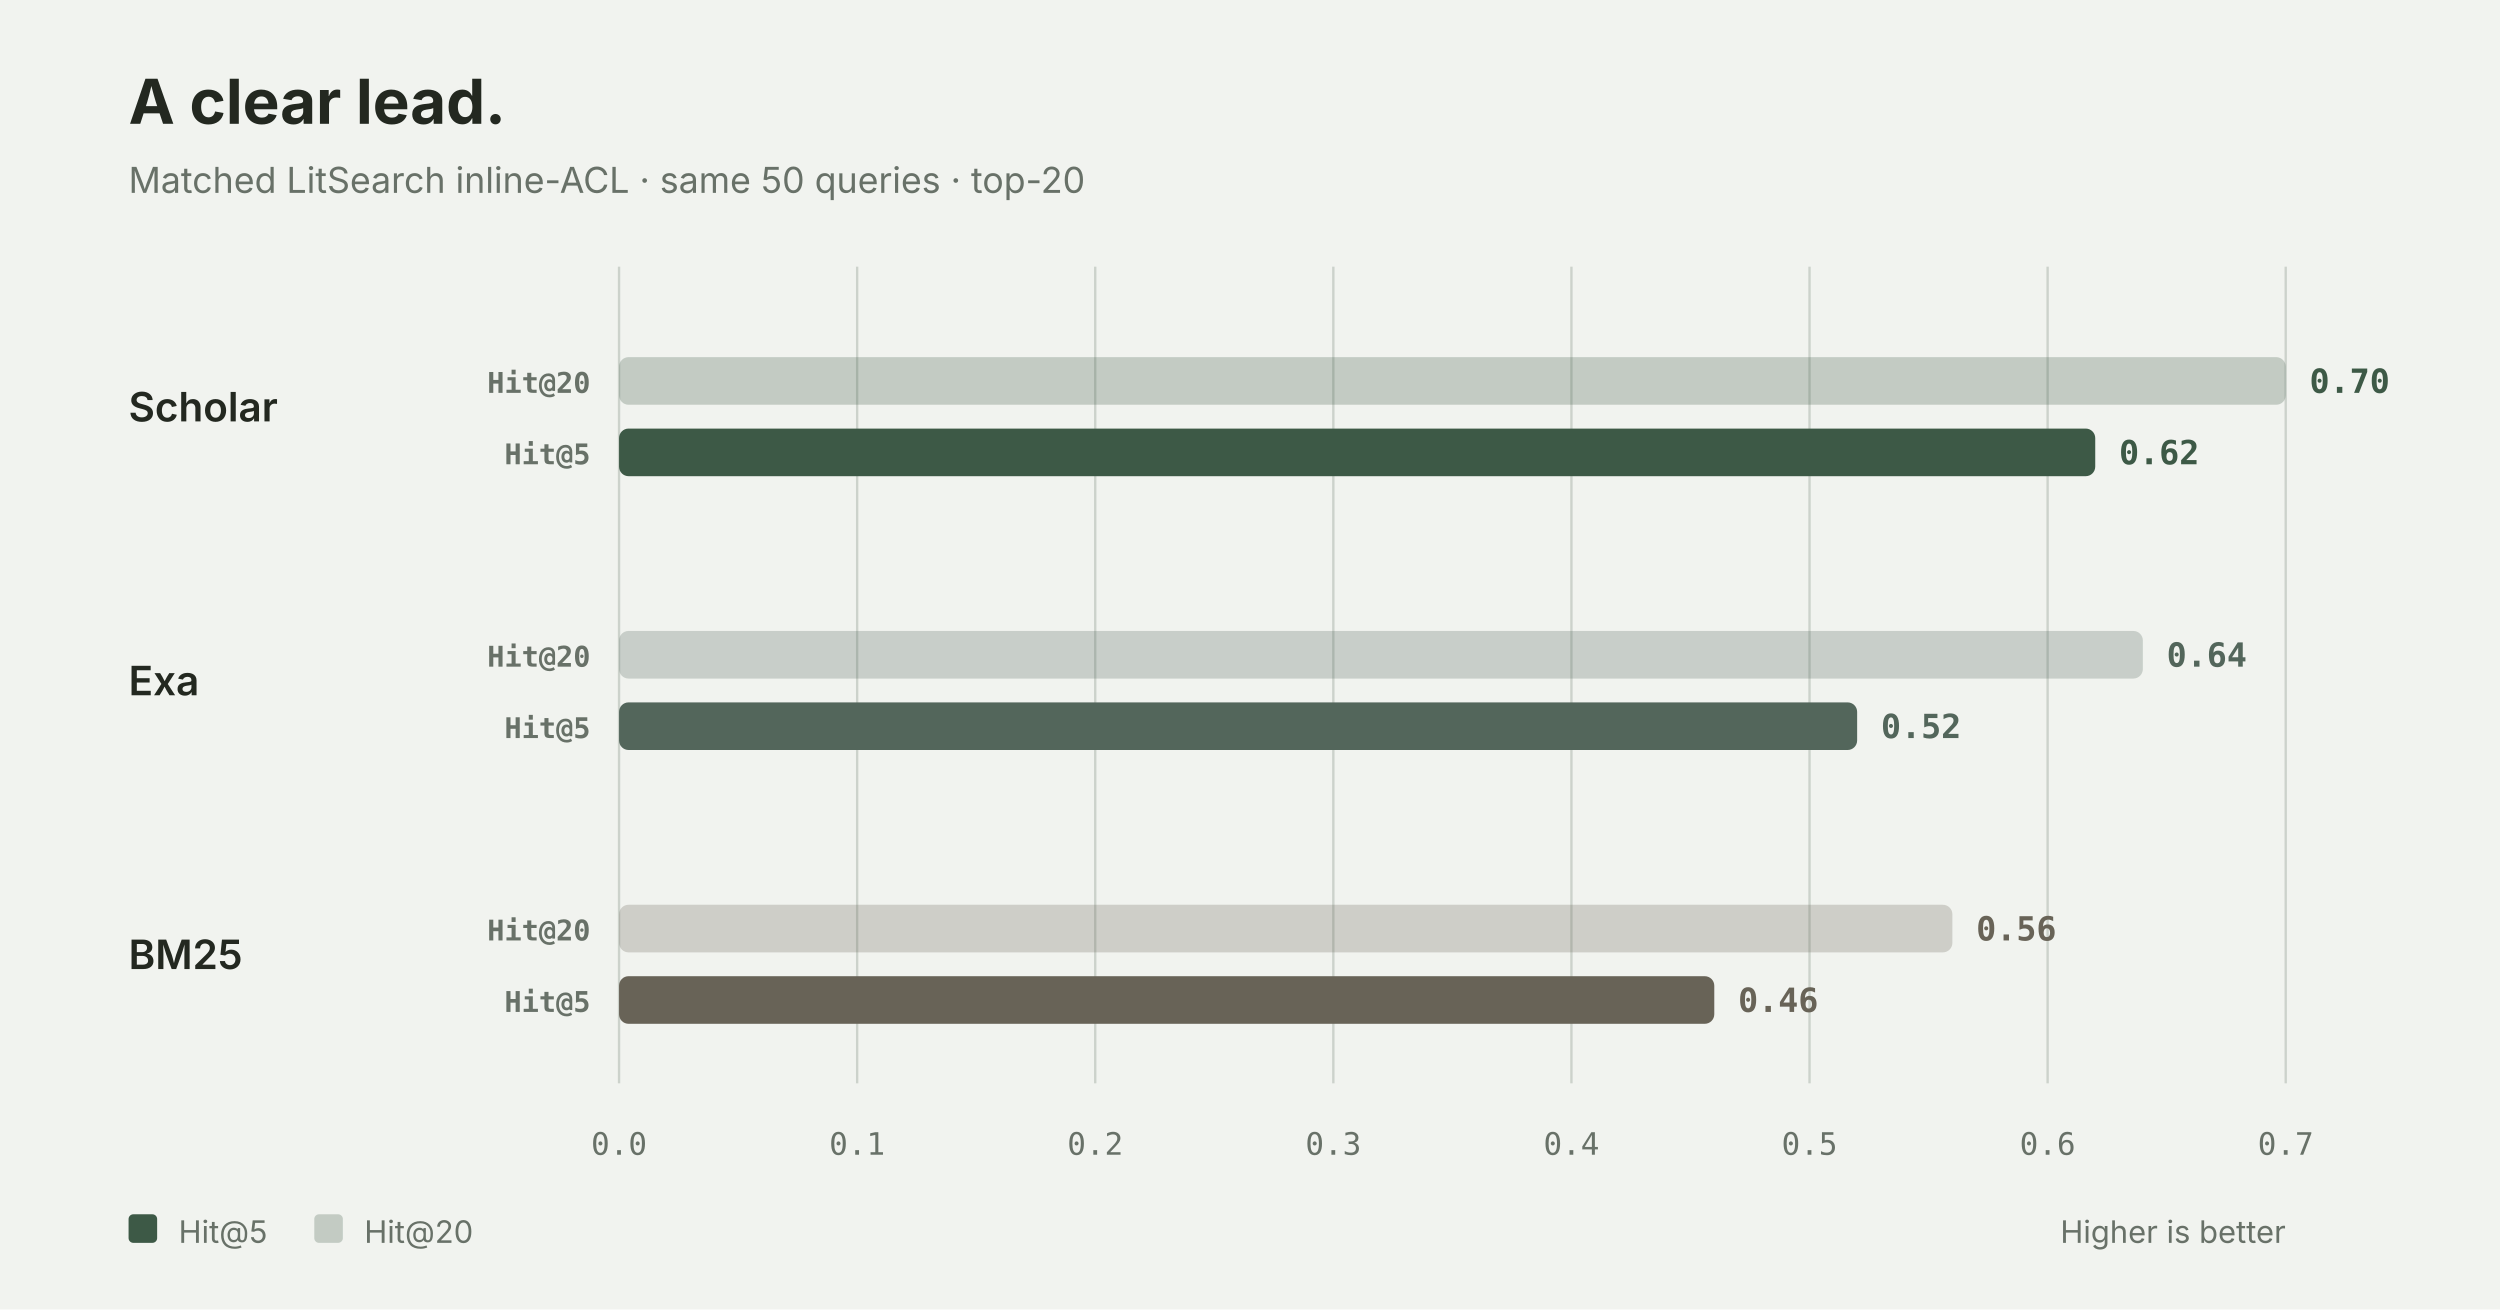
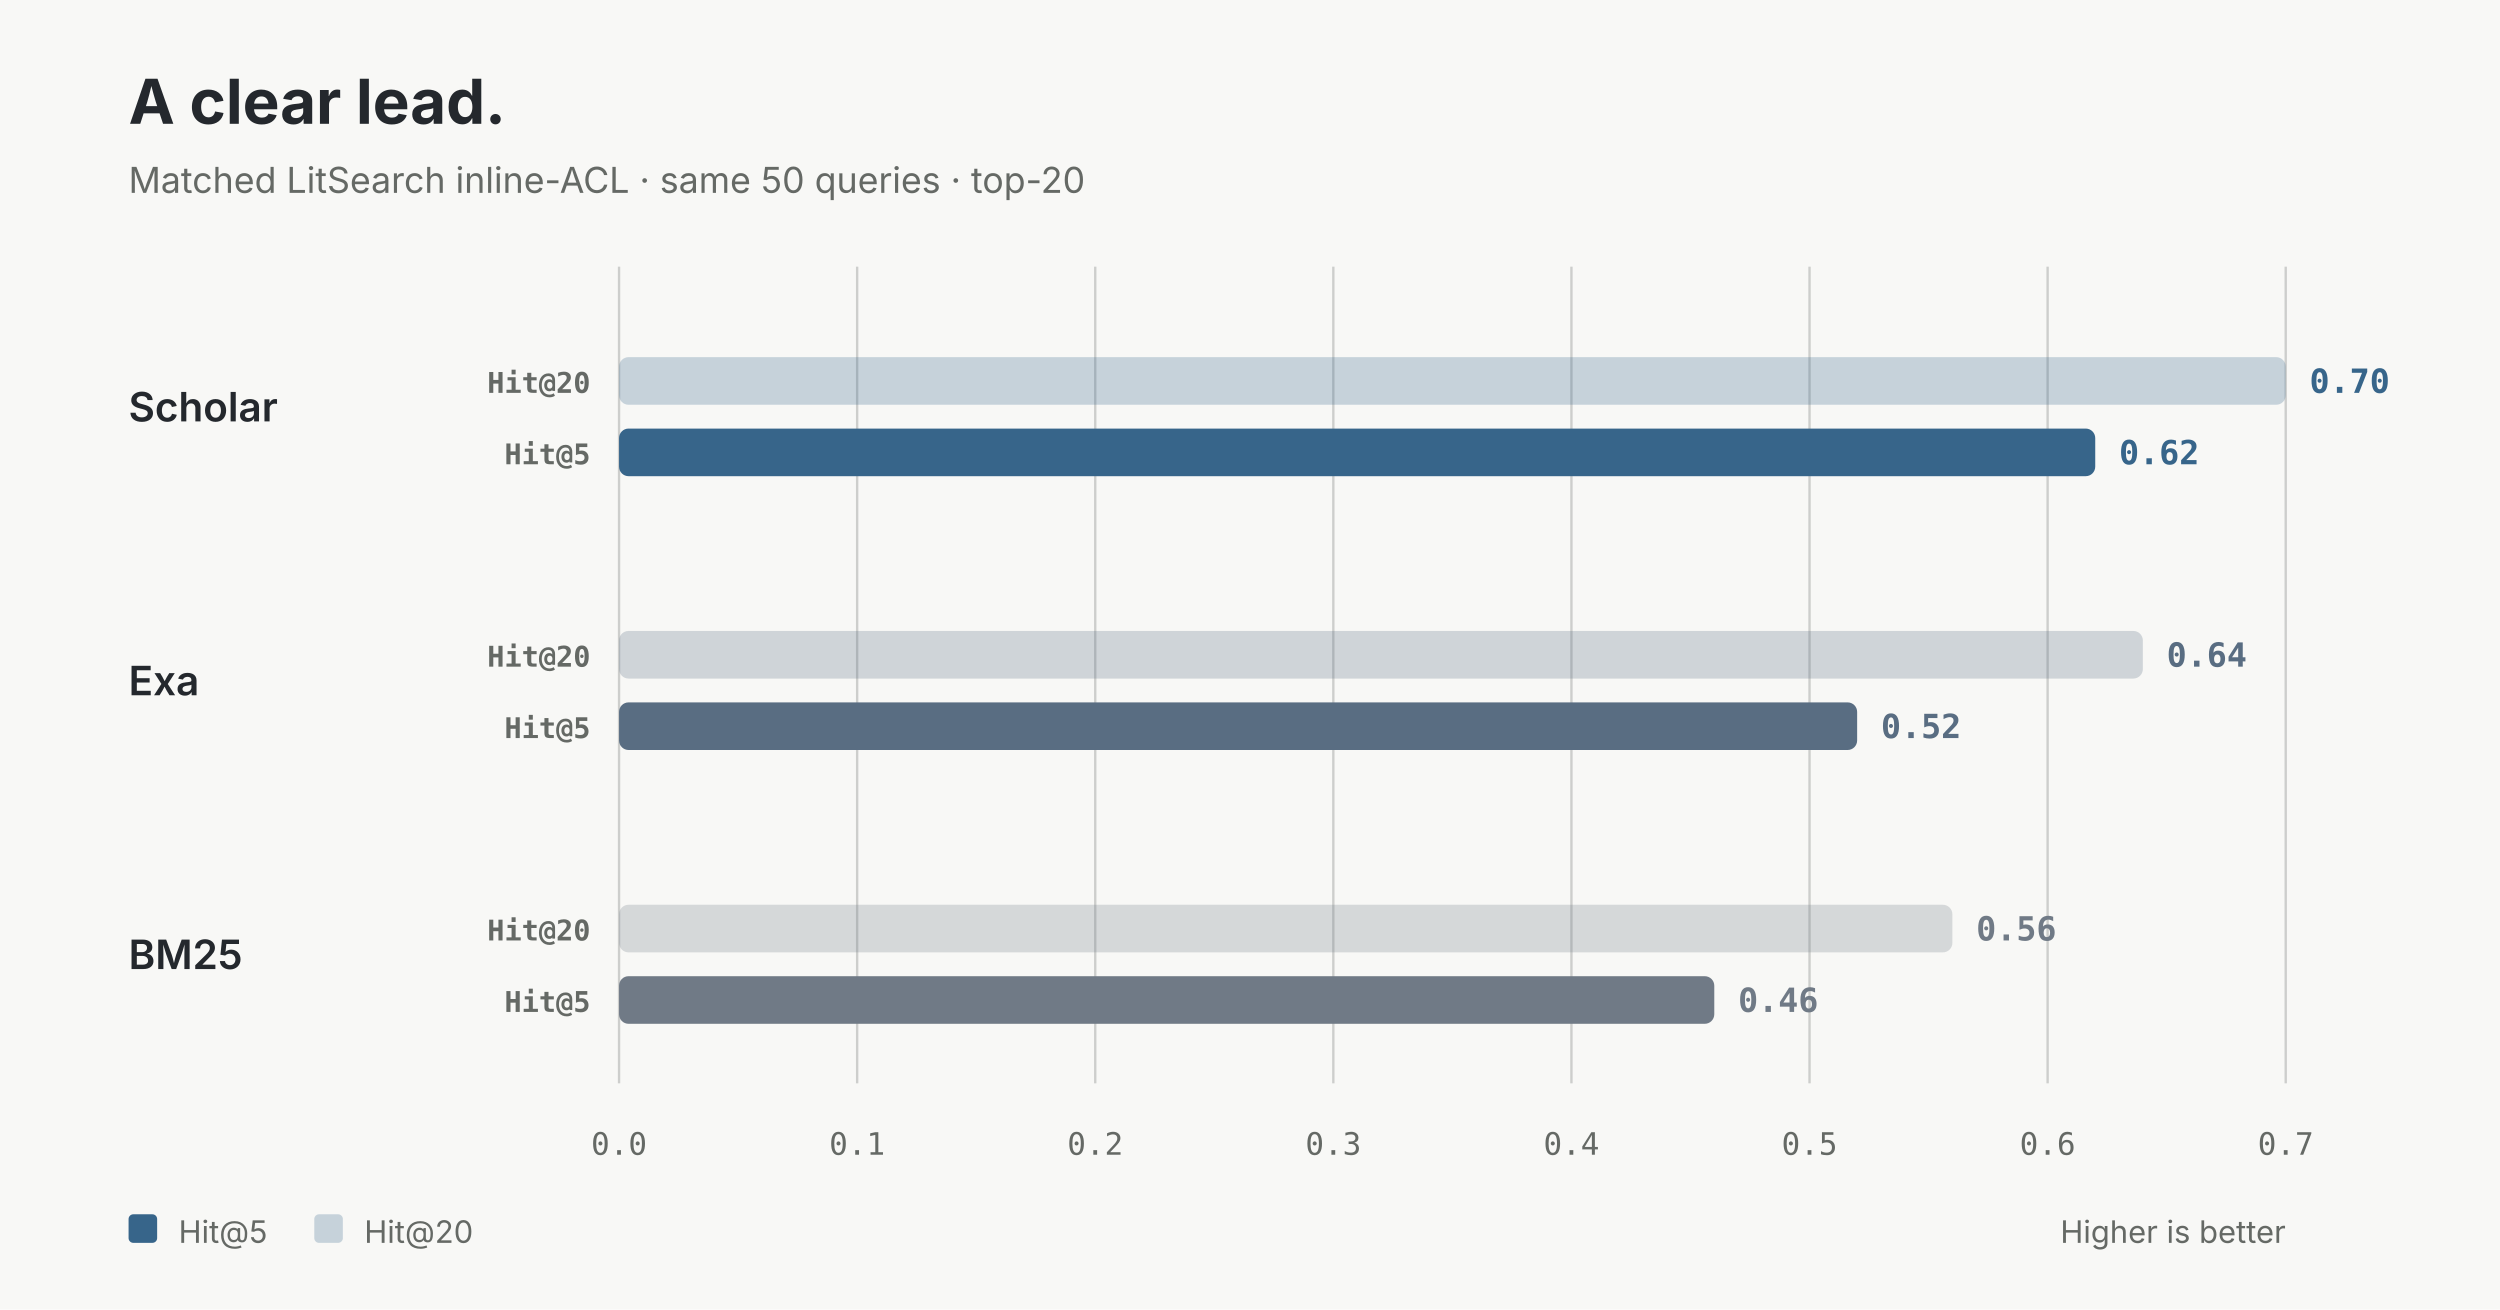
<svg xmlns="http://www.w3.org/2000/svg" width="1050" height="550" viewBox="0 0 1050 550" role="img">
-   <rect width="100%" height="100%" fill="#F1F3EF" />
-   <text x="54.0" y="52.0" font-family="Inter, IBM Plex Sans, ui-sans-serif, system-ui, sans-serif" font-size="26" font-weight="650" fill="#232820" text-anchor="start">A clear lead.</text>
-   <text x="54.0" y="81.0" font-family="Inter, IBM Plex Sans, ui-sans-serif, system-ui, sans-serif" font-size="15" font-weight="400" fill="#687168" text-anchor="start">Matched LitSearch inline-ACL · same 50 queries · top-20</text>
-   <line x1="260.0" y1="112" x2="260.0" y2="455" stroke="#CCD2CB" />
-   <text x="260.0" y="485.0" font-family="IBM Plex Mono, SFMono-Regular, Consolas, monospace" font-size="13" font-weight="400" fill="#687168" text-anchor="middle">0.0</text>
-   <line x1="360.0" y1="112" x2="360.0" y2="455" stroke="#CCD2CB" />
-   <text x="360.0" y="485.0" font-family="IBM Plex Mono, SFMono-Regular, Consolas, monospace" font-size="13" font-weight="400" fill="#687168" text-anchor="middle">0.1</text>
-   <line x1="460.0" y1="112" x2="460.0" y2="455" stroke="#CCD2CB" />
-   <text x="460.0" y="485.0" font-family="IBM Plex Mono, SFMono-Regular, Consolas, monospace" font-size="13" font-weight="400" fill="#687168" text-anchor="middle">0.2</text>
-   <line x1="560.0" y1="112" x2="560.0" y2="455" stroke="#CCD2CB" />
-   <text x="560.0" y="485.0" font-family="IBM Plex Mono, SFMono-Regular, Consolas, monospace" font-size="13" font-weight="400" fill="#687168" text-anchor="middle">0.3</text>
-   <line x1="660.0" y1="112" x2="660.0" y2="455" stroke="#CCD2CB" />
-   <text x="660.0" y="485.0" font-family="IBM Plex Mono, SFMono-Regular, Consolas, monospace" font-size="13" font-weight="400" fill="#687168" text-anchor="middle">0.4</text>
-   <line x1="760.0" y1="112" x2="760.0" y2="455" stroke="#CCD2CB" />
-   <text x="760.0" y="485.0" font-family="IBM Plex Mono, SFMono-Regular, Consolas, monospace" font-size="13" font-weight="400" fill="#687168" text-anchor="middle">0.5</text>
-   <line x1="860.0" y1="112" x2="860.0" y2="455" stroke="#CCD2CB" />
-   <text x="860.0" y="485.0" font-family="IBM Plex Mono, SFMono-Regular, Consolas, monospace" font-size="13" font-weight="400" fill="#687168" text-anchor="middle">0.6</text>
-   <line x1="960.0" y1="112" x2="960.0" y2="455" stroke="#CCD2CB" />
-   <text x="960.0" y="485.0" font-family="IBM Plex Mono, SFMono-Regular, Consolas, monospace" font-size="13" font-weight="400" fill="#687168" text-anchor="middle">0.7</text>
-   <text x="54.0" y="177.0" font-family="Inter, IBM Plex Sans, ui-sans-serif, system-ui, sans-serif" font-size="17" font-weight="600" fill="#232820" text-anchor="start">Scholar</text>
-   <rect x="260" y="150" width="700.0" height="20" rx="4" fill="#3D5946" opacity="0.26" />
-   <text x="970.0" y="165.0" font-family="IBM Plex Mono, SFMono-Regular, Consolas, monospace" font-size="14" font-weight="650" fill="#3D5946" text-anchor="start">0.70</text>
-   <text x="248.0" y="165.0" font-family="IBM Plex Mono, SFMono-Regular, Consolas, monospace" font-size="12" font-weight="550" fill="#687168" text-anchor="end">Hit@20</text>
-   <rect x="260" y="180" width="620.0" height="20" rx="4" fill="#3D5946" opacity="1.0" />
-   <text x="890.0" y="195.0" font-family="IBM Plex Mono, SFMono-Regular, Consolas, monospace" font-size="14" font-weight="650" fill="#3D5946" text-anchor="start">0.62</text>
-   <text x="248.0" y="195.0" font-family="IBM Plex Mono, SFMono-Regular, Consolas, monospace" font-size="12" font-weight="550" fill="#687168" text-anchor="end">Hit@5</text>
-   <text x="54.0" y="292.0" font-family="Inter, IBM Plex Sans, ui-sans-serif, system-ui, sans-serif" font-size="17" font-weight="600" fill="#232820" text-anchor="start">Exa</text>
-   <rect x="260" y="265" width="640.0" height="20" rx="4" fill="#53665B" opacity="0.26" />
-   <text x="910.0" y="280.0" font-family="IBM Plex Mono, SFMono-Regular, Consolas, monospace" font-size="14" font-weight="650" fill="#53665B" text-anchor="start">0.64</text>
-   <text x="248.0" y="280.0" font-family="IBM Plex Mono, SFMono-Regular, Consolas, monospace" font-size="12" font-weight="550" fill="#687168" text-anchor="end">Hit@20</text>
-   <rect x="260" y="295" width="520.0" height="20" rx="4" fill="#53665B" opacity="1.0" />
-   <text x="790.0" y="310.0" font-family="IBM Plex Mono, SFMono-Regular, Consolas, monospace" font-size="14" font-weight="650" fill="#53665B" text-anchor="start">0.52</text>
-   <text x="248.0" y="310.0" font-family="IBM Plex Mono, SFMono-Regular, Consolas, monospace" font-size="12" font-weight="550" fill="#687168" text-anchor="end">Hit@5</text>
-   <text x="54.0" y="407.0" font-family="Inter, IBM Plex Sans, ui-sans-serif, system-ui, sans-serif" font-size="17" font-weight="600" fill="#232820" text-anchor="start">BM25</text>
-   <rect x="260" y="380" width="560.0" height="20" rx="4" fill="#686357" opacity="0.26" />
-   <text x="830.0" y="395.0" font-family="IBM Plex Mono, SFMono-Regular, Consolas, monospace" font-size="14" font-weight="650" fill="#686357" text-anchor="start">0.56</text>
-   <text x="248.0" y="395.0" font-family="IBM Plex Mono, SFMono-Regular, Consolas, monospace" font-size="12" font-weight="550" fill="#687168" text-anchor="end">Hit@20</text>
-   <rect x="260" y="410" width="460.0" height="20" rx="4" fill="#686357" opacity="1.0" />
-   <text x="730.0" y="425.0" font-family="IBM Plex Mono, SFMono-Regular, Consolas, monospace" font-size="14" font-weight="650" fill="#686357" text-anchor="start">0.46</text>
-   <text x="248.0" y="425.0" font-family="IBM Plex Mono, SFMono-Regular, Consolas, monospace" font-size="12" font-weight="550" fill="#687168" text-anchor="end">Hit@5</text>
-   <rect x="54" y="510" width="12" height="12" rx="2" fill="#3D5946" />
-   <text x="75.0" y="522.0" font-family="Inter, IBM Plex Sans, ui-sans-serif, system-ui, sans-serif" font-size="13" font-weight="400" fill="#687168" text-anchor="start">Hit@5</text>
-   <rect x="132" y="510" width="12" height="12" rx="2" fill="#3D5946" opacity="0.26" />
-   <text x="153.0" y="522.0" font-family="Inter, IBM Plex Sans, ui-sans-serif, system-ui, sans-serif" font-size="13" font-weight="400" fill="#687168" text-anchor="start">Hit@20</text>
-   <text x="960.0" y="522.0" font-family="Inter, IBM Plex Sans, ui-sans-serif, system-ui, sans-serif" font-size="13" font-weight="400" fill="#687168" text-anchor="end">Higher is better</text>
+   <rect width="100%" height="100%" fill="#F8F8F6" />
+   <text x="54.0" y="52.0" font-family="Inter, IBM Plex Sans, ui-sans-serif, system-ui, sans-serif" font-size="26" font-weight="650" fill="#24282D" text-anchor="start">A clear lead.</text>
+   <text x="54.0" y="81.0" font-family="Inter, IBM Plex Sans, ui-sans-serif, system-ui, sans-serif" font-size="15" font-weight="400" fill="#656965" text-anchor="start">Matched LitSearch inline-ACL · same 50 queries · top-20</text>
+   <line x1="260.0" y1="112" x2="260.0" y2="455" stroke="#CDCECC" />
+   <text x="260.0" y="485.0" font-family="IBM Plex Mono, SFMono-Regular, Consolas, monospace" font-size="13" font-weight="400" fill="#656965" text-anchor="middle">0.0</text>
+   <line x1="360.0" y1="112" x2="360.0" y2="455" stroke="#CDCECC" />
+   <text x="360.0" y="485.0" font-family="IBM Plex Mono, SFMono-Regular, Consolas, monospace" font-size="13" font-weight="400" fill="#656965" text-anchor="middle">0.1</text>
+   <line x1="460.0" y1="112" x2="460.0" y2="455" stroke="#CDCECC" />
+   <text x="460.0" y="485.0" font-family="IBM Plex Mono, SFMono-Regular, Consolas, monospace" font-size="13" font-weight="400" fill="#656965" text-anchor="middle">0.2</text>
+   <line x1="560.0" y1="112" x2="560.0" y2="455" stroke="#CDCECC" />
+   <text x="560.0" y="485.0" font-family="IBM Plex Mono, SFMono-Regular, Consolas, monospace" font-size="13" font-weight="400" fill="#656965" text-anchor="middle">0.3</text>
+   <line x1="660.0" y1="112" x2="660.0" y2="455" stroke="#CDCECC" />
+   <text x="660.0" y="485.0" font-family="IBM Plex Mono, SFMono-Regular, Consolas, monospace" font-size="13" font-weight="400" fill="#656965" text-anchor="middle">0.4</text>
+   <line x1="760.0" y1="112" x2="760.0" y2="455" stroke="#CDCECC" />
+   <text x="760.0" y="485.0" font-family="IBM Plex Mono, SFMono-Regular, Consolas, monospace" font-size="13" font-weight="400" fill="#656965" text-anchor="middle">0.5</text>
+   <line x1="860.0" y1="112" x2="860.0" y2="455" stroke="#CDCECC" />
+   <text x="860.0" y="485.0" font-family="IBM Plex Mono, SFMono-Regular, Consolas, monospace" font-size="13" font-weight="400" fill="#656965" text-anchor="middle">0.6</text>
+   <line x1="960.0" y1="112" x2="960.0" y2="455" stroke="#CDCECC" />
+   <text x="960.0" y="485.0" font-family="IBM Plex Mono, SFMono-Regular, Consolas, monospace" font-size="13" font-weight="400" fill="#656965" text-anchor="middle">0.7</text>
+   <text x="54.0" y="177.0" font-family="Inter, IBM Plex Sans, ui-sans-serif, system-ui, sans-serif" font-size="17" font-weight="600" fill="#24282D" text-anchor="start">Scholar</text>
+   <rect x="260" y="150" width="700.0" height="20" rx="4" fill="#37658A" opacity="0.26" />
+   <text x="970.0" y="165.0" font-family="IBM Plex Mono, SFMono-Regular, Consolas, monospace" font-size="14" font-weight="650" fill="#37658A" text-anchor="start">0.70</text>
+   <text x="248.0" y="165.0" font-family="IBM Plex Mono, SFMono-Regular, Consolas, monospace" font-size="12" font-weight="550" fill="#656965" text-anchor="end">Hit@20</text>
+   <rect x="260" y="180" width="620.0" height="20" rx="4" fill="#37658A" opacity="1.0" />
+   <text x="890.0" y="195.0" font-family="IBM Plex Mono, SFMono-Regular, Consolas, monospace" font-size="14" font-weight="650" fill="#37658A" text-anchor="start">0.62</text>
+   <text x="248.0" y="195.0" font-family="IBM Plex Mono, SFMono-Regular, Consolas, monospace" font-size="12" font-weight="550" fill="#656965" text-anchor="end">Hit@5</text>
+   <text x="54.0" y="292.0" font-family="Inter, IBM Plex Sans, ui-sans-serif, system-ui, sans-serif" font-size="17" font-weight="600" fill="#24282D" text-anchor="start">Exa</text>
+   <rect x="260" y="265" width="640.0" height="20" rx="4" fill="#596D82" opacity="0.26" />
+   <text x="910.0" y="280.0" font-family="IBM Plex Mono, SFMono-Regular, Consolas, monospace" font-size="14" font-weight="650" fill="#596D82" text-anchor="start">0.64</text>
+   <text x="248.0" y="280.0" font-family="IBM Plex Mono, SFMono-Regular, Consolas, monospace" font-size="12" font-weight="550" fill="#656965" text-anchor="end">Hit@20</text>
+   <rect x="260" y="295" width="520.0" height="20" rx="4" fill="#596D82" opacity="1.0" />
+   <text x="790.0" y="310.0" font-family="IBM Plex Mono, SFMono-Regular, Consolas, monospace" font-size="14" font-weight="650" fill="#596D82" text-anchor="start">0.52</text>
+   <text x="248.0" y="310.0" font-family="IBM Plex Mono, SFMono-Regular, Consolas, monospace" font-size="12" font-weight="550" fill="#656965" text-anchor="end">Hit@5</text>
+   <text x="54.0" y="407.0" font-family="Inter, IBM Plex Sans, ui-sans-serif, system-ui, sans-serif" font-size="17" font-weight="600" fill="#24282D" text-anchor="start">BM25</text>
+   <rect x="260" y="380" width="560.0" height="20" rx="4" fill="#707A86" opacity="0.26" />
+   <text x="830.0" y="395.0" font-family="IBM Plex Mono, SFMono-Regular, Consolas, monospace" font-size="14" font-weight="650" fill="#707A86" text-anchor="start">0.56</text>
+   <text x="248.0" y="395.0" font-family="IBM Plex Mono, SFMono-Regular, Consolas, monospace" font-size="12" font-weight="550" fill="#656965" text-anchor="end">Hit@20</text>
+   <rect x="260" y="410" width="460.0" height="20" rx="4" fill="#707A86" opacity="1.0" />
+   <text x="730.0" y="425.0" font-family="IBM Plex Mono, SFMono-Regular, Consolas, monospace" font-size="14" font-weight="650" fill="#707A86" text-anchor="start">0.46</text>
+   <text x="248.0" y="425.0" font-family="IBM Plex Mono, SFMono-Regular, Consolas, monospace" font-size="12" font-weight="550" fill="#656965" text-anchor="end">Hit@5</text>
+   <rect x="54" y="510" width="12" height="12" rx="2" fill="#37658A" />
+   <text x="75.0" y="522.0" font-family="Inter, IBM Plex Sans, ui-sans-serif, system-ui, sans-serif" font-size="13" font-weight="400" fill="#656965" text-anchor="start">Hit@5</text>
+   <rect x="132" y="510" width="12" height="12" rx="2" fill="#37658A" opacity="0.26" />
+   <text x="153.0" y="522.0" font-family="Inter, IBM Plex Sans, ui-sans-serif, system-ui, sans-serif" font-size="13" font-weight="400" fill="#656965" text-anchor="start">Hit@20</text>
+   <text x="960.0" y="522.0" font-family="Inter, IBM Plex Sans, ui-sans-serif, system-ui, sans-serif" font-size="13" font-weight="400" fill="#656965" text-anchor="end">Higher is better</text>
</svg>
